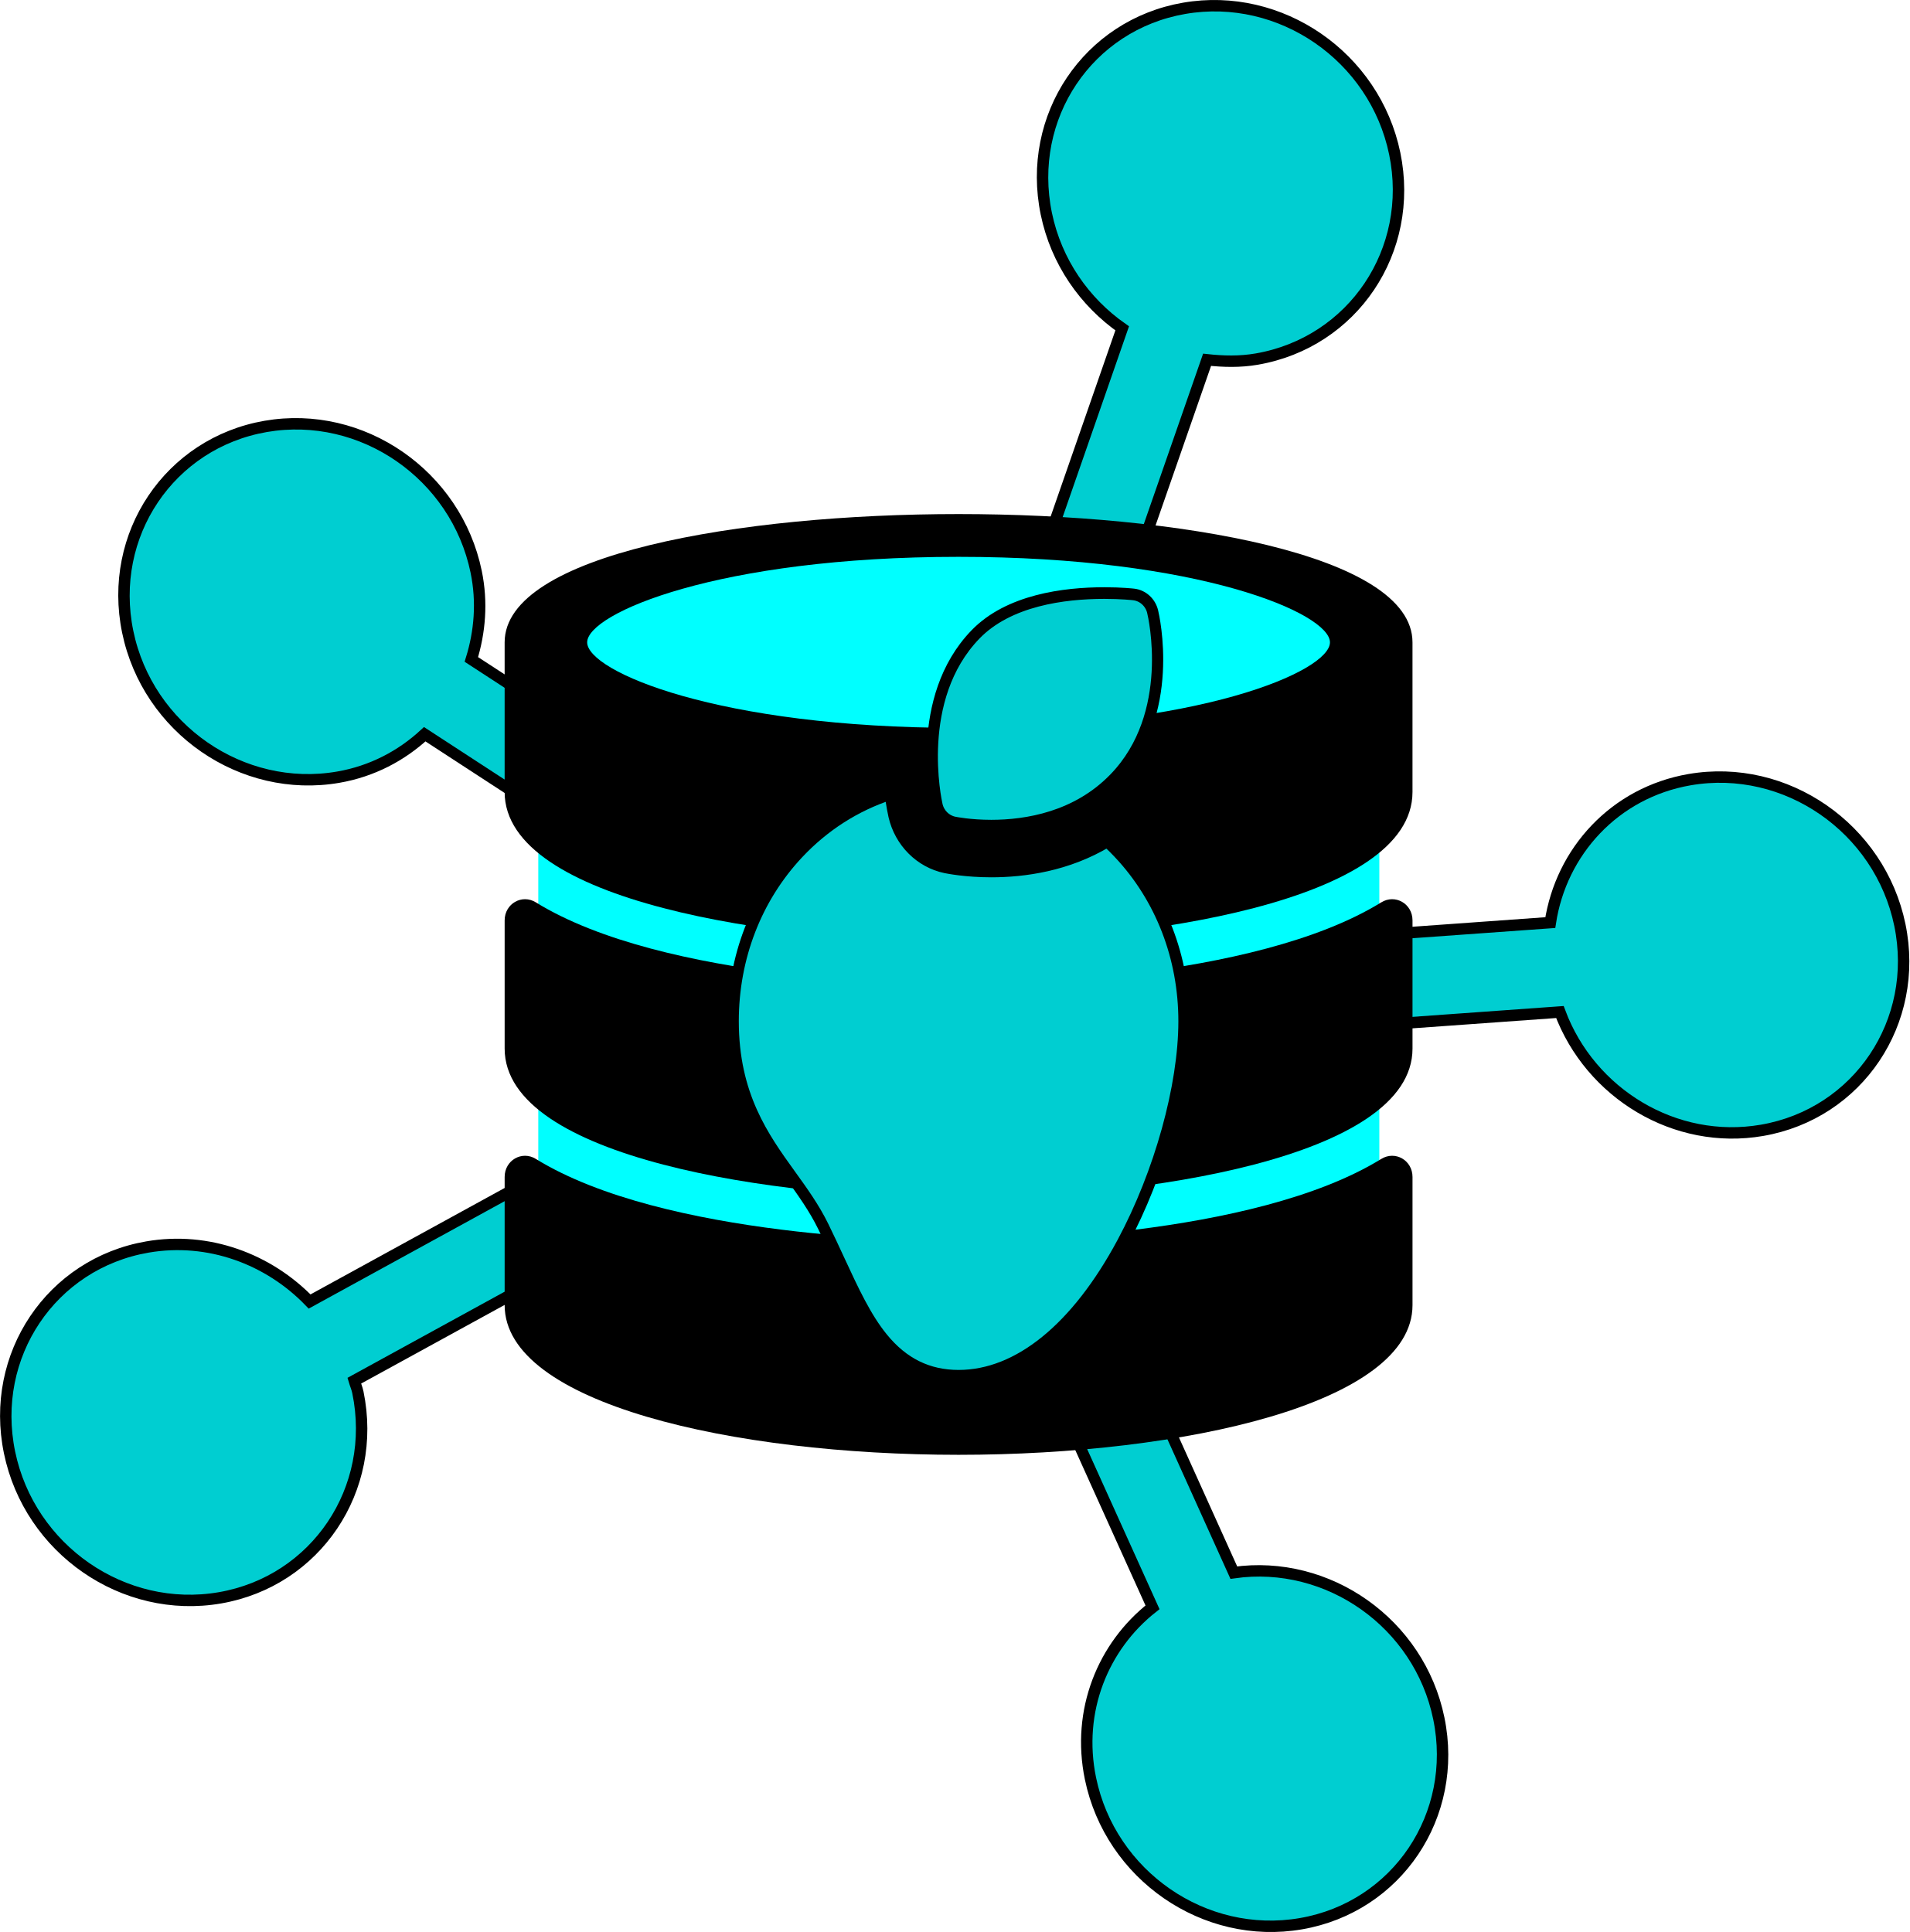
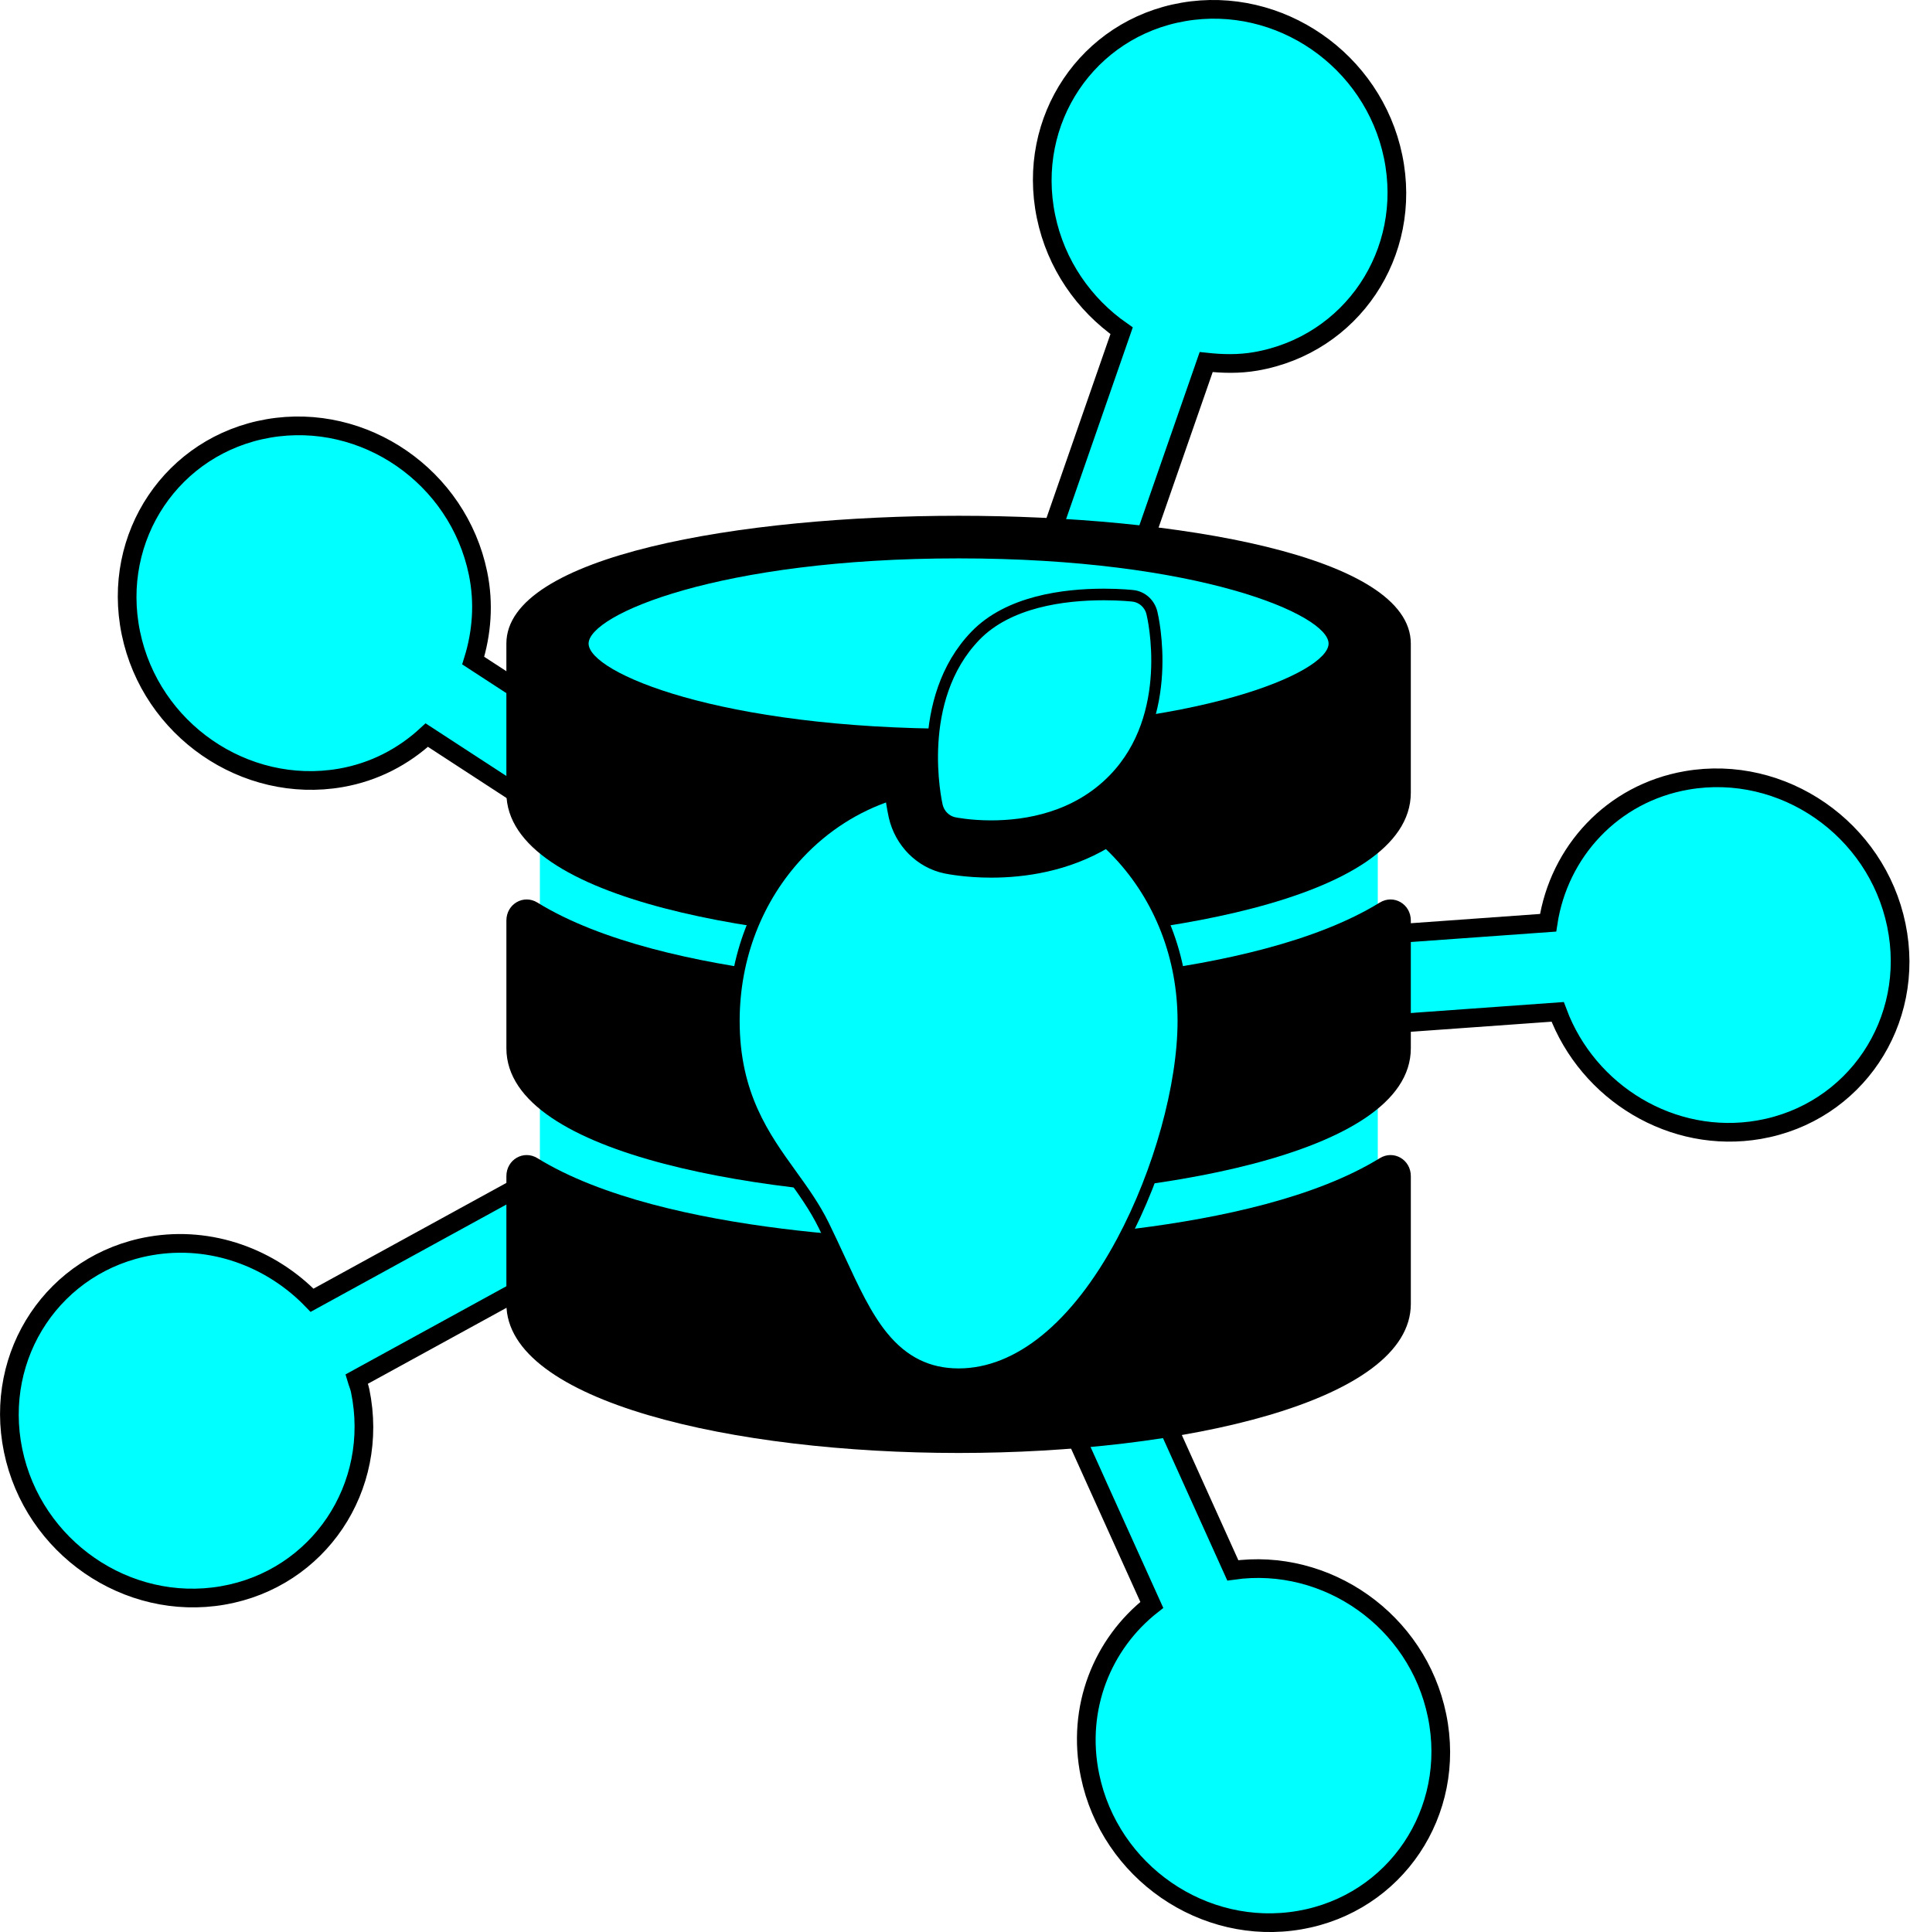
- <svg xmlns="http://www.w3.org/2000/svg" width="104.41" height="105.67" version="1.1" viewBox="0 0 36.83 37.278">
-   <ellipse cx="12.382" cy="24.487" rx="8.267" ry="7.328" fill="none" stroke-width="3.059" />
-   <circle cx="18.189" cy="18.886" r="17.638" fill="none" />
-   <g transform="matrix(.79234 -.13684 .16487 .79818 -4.7449 4.1717)" fill="#00ced1" stroke="#000" stroke-width=".272">
-     <g id="Layer_1_110_" fill="#00ced1" stroke="#000" stroke-width=".272">
-       <g fill="#00ced1" stroke="#000" stroke-width=".272">
+ <svg xmlns="http://www.w3.org/2000/svg" width="104.81" height="106.07" version="1.1" viewBox="0 0 36.969 37.419">
+   <ellipse cx="12.452" cy="24.558" rx="8.267" ry="7.328" fill="none" stroke-width="3.059" />
+   <circle cx="18.259" cy="18.957" r="17.638" fill="none" />
+   <g transform="matrix(.79234 -.13684 .16487 .79818 -4.6754 4.2423)" fill="#0ff" stroke="#000" stroke-width=".447">
+     <g id="Layer_1_110_" fill="#0ff" stroke="#000" stroke-width=".447">
+       <g fill="#0ff" stroke="#000" stroke-width=".447">
        <path d="m17.567 15.938-2.859-2.702c0.333-0.605 0.539-1.29 0.539-2.029 0-2.342-1.897-4.239-4.24-4.239s-4.243 1.896-4.243 4.239 1.9 4.241 4.243 4.241c0.826 0 1.59-0.246 2.242-0.654l2.855 2.699c0.432-0.571 0.919-1.094 1.463-1.555z" />
        <path d="m29.66 15.6 3.799-6.393c0.374 0.107 0.762 0.184 1.169 0.184 2.347 0 4.244-1.898 4.244-4.241 0-2.342-1.897-4.239-4.244-4.239-2.343 0-4.239 1.896-4.239 4.239 0 1.163 0.469 2.214 1.227 2.981l-3.787 6.375c0.651 0.295 1.265 0.663 1.831 1.094z" />
        <path d="m42.762 20.952c-1.824 0-3.369 1.159-3.968 2.775l-5.278-0.521c0 0.04 6e-3 0.078 6e-3 0.117 0 0.688-0.076 1.36-0.213 2.009l5.276 0.521c0.319 2.024 2.062 3.576 4.177 3.576 2.342 0 4.238-1.896 4.238-4.238 0-2.341-1.896-4.239-4.238-4.239z" />
        <path d="m28.197 37.624-1.18-5.156c-0.666 0.232-1.359 0.398-2.082 0.481l1.182 5.157c-1.355 0.709-2.29 2.11-2.29 3.746 0 2.342 1.896 4.237 4.243 4.237 2.342 0 4.238-1.896 4.238-4.237 3e-3 -2.299-1.829-4.16-4.111-4.228z" />
        <path d="m14.357 25.37-6.57 2.201c-0.758-1.158-2.063-1.926-3.548-1.926-2.343 0-4.239 1.897-4.239 4.239 0 2.345 1.896 4.242 4.239 4.242 2.341 0 4.242-1.897 4.242-4.242 0-0.098-0.021-0.188-0.029-0.284l6.591-2.207c-0.297-0.641-0.533-1.316-0.686-2.023z" />
        <circle cx="23.83" cy="23.323" r="7.271" />
      </g>
    </g>
  </g>
-   <g transform="matrix(.98529 0 0 1.0605 .35391 .28125)">
+   <g transform="matrix(.98529 0 0 1.0605 .42342 .35184)">
    <rect x="10.178" y="14.25" width="16.467" height="7.945" fill="#0ff" />
    <ellipse transform="matrix(.87405 0 0 .87405 2.7277 2.229)" cx="18.056" cy="10.338" rx="9.043" ry="2.143" fill="#0ff" />
    <g transform="matrix(.037872 0 0 .036469 9.5192 9.0879)">
      <path d="m234.67 0c-113.02 0-234.67 20.031-234.67 64v74.667c0 54.781 140.33 74.667 234.67 74.667s234.67-19.885 234.67-74.667v-74.667c-1e-3 -43.969-121.65-64-234.67-64zm0 106.67c-124.23 0-192-28.188-192-42.667s67.771-42.667 192-42.667 192 28.187 192 42.667c0 14.479-67.771 42.667-192 42.667z" />
      <path d="m453.21 321.71c-66.253 39.454-199.01 40.955-218.54 40.955s-152.29-1.502-218.54-40.955c-7.171-4.27-16.122 0.661-16.122 9.006v63.949c0 49.021 118.05 74.667 234.67 74.667s234.67-25.646 234.67-74.667v-63.949c-1e-3 -8.345-8.952-13.276-16.122-9.006z" />
      <path d="m453.21 193.71c-66.253 39.454-199.01 40.955-218.54 40.955s-152.29-1.502-218.54-40.955c-7.171-4.27-16.122 0.661-16.122 9.006v63.949c0 54.781 140.33 74.667 234.67 74.667s234.67-19.885 234.67-74.667v-63.949c-1e-3 -8.345-8.952-13.276-16.122-9.006z" />
    </g>
    <g transform="matrix(.019402 0 0 .018683 11.965 15.225)" fill="#0ff" stroke="#000" stroke-width="14.307">
-       <g transform="matrix(1.4887,0,0,1.4887,-49.078,-251.56)" fill="#00ced1" stroke="#000" stroke-width="7.615">
+       <g transform="matrix(1.4887,0,0,1.4887,-49.078,-251.56)" fill="#0ff" stroke="#000" stroke-width="7.615">
        <path d="m387.55 12.169c-1.522-6.081-6.666-10.574-12.896-11.266-0.332-0.038-8.258-0.903-19.774-0.903-27.512 0-65.012 4.698-87.426 27.077-41.959 41.9-26.717 108.88-26.049 111.71 1.35 5.705 5.899 10.101 11.646 11.255 0.427 0.086 10.626 2.1 25.095 2.1 23.995 0 57.967-5.361 83.543-30.904 42.05-41.993 26.542-106.35 25.861-109.06z" stroke="#000" stroke-width="7.61" />
        <path d="m364.77 170.18c-2.586-2.66-5.257-5.209-8-7.651-27.105 15.739-56.4 19.606-78.627 19.606-17.156 0-29.646-2.414-31-2.687-17.188-3.451-30.9-16.704-34.936-33.769-0.403-1.706-1.516-6.756-2.472-14.154-23.495 7.42-44.882 20.53-62.505 38.655-28.385 29.195-44.017 68.22-44.017 109.89 0 48.621 20.642 76.261 38.854 100.65 8.239 11.033 16.023 21.455 22.243 33.703 3.792 7.465 7.281 14.742 10.656 21.78 9.741 20.313 18.153 37.858 29.558 51.325 13.947 16.471 30.787 24.477 51.482 24.477 40.465 0 79.929-30.918 111.12-87.06 25.307-45.548 41.658-102.41 41.658-144.87 1e-3 -41.665-15.631-80.69-44.015-109.89z" />
      </g>
    </g>
  </g>
</svg>
